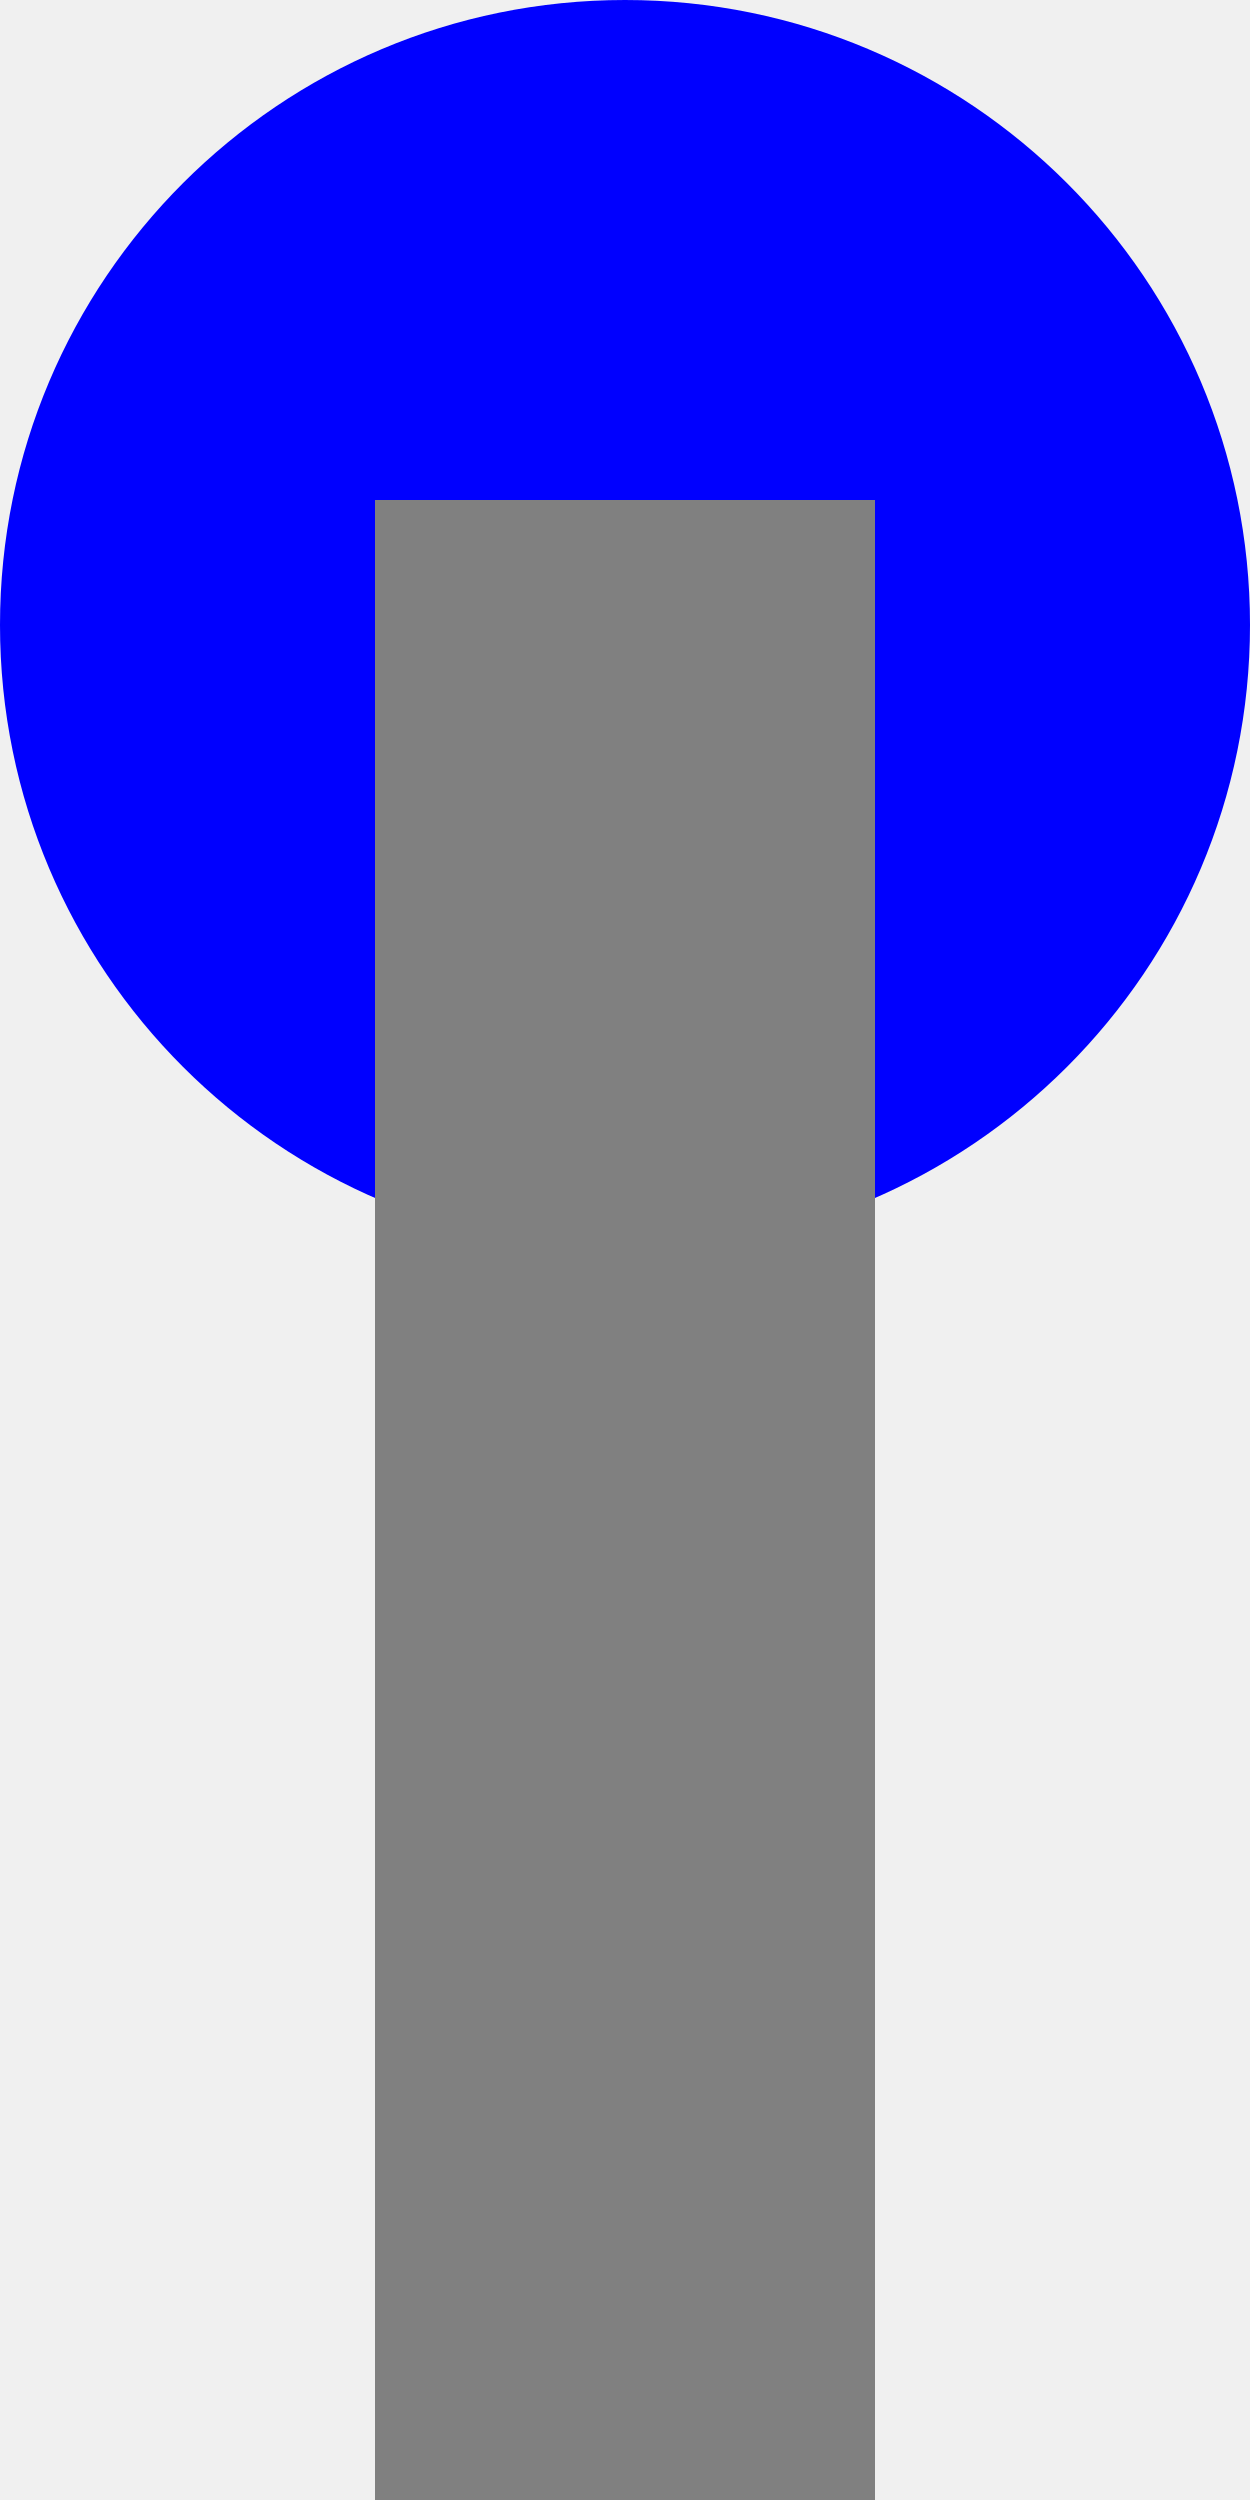
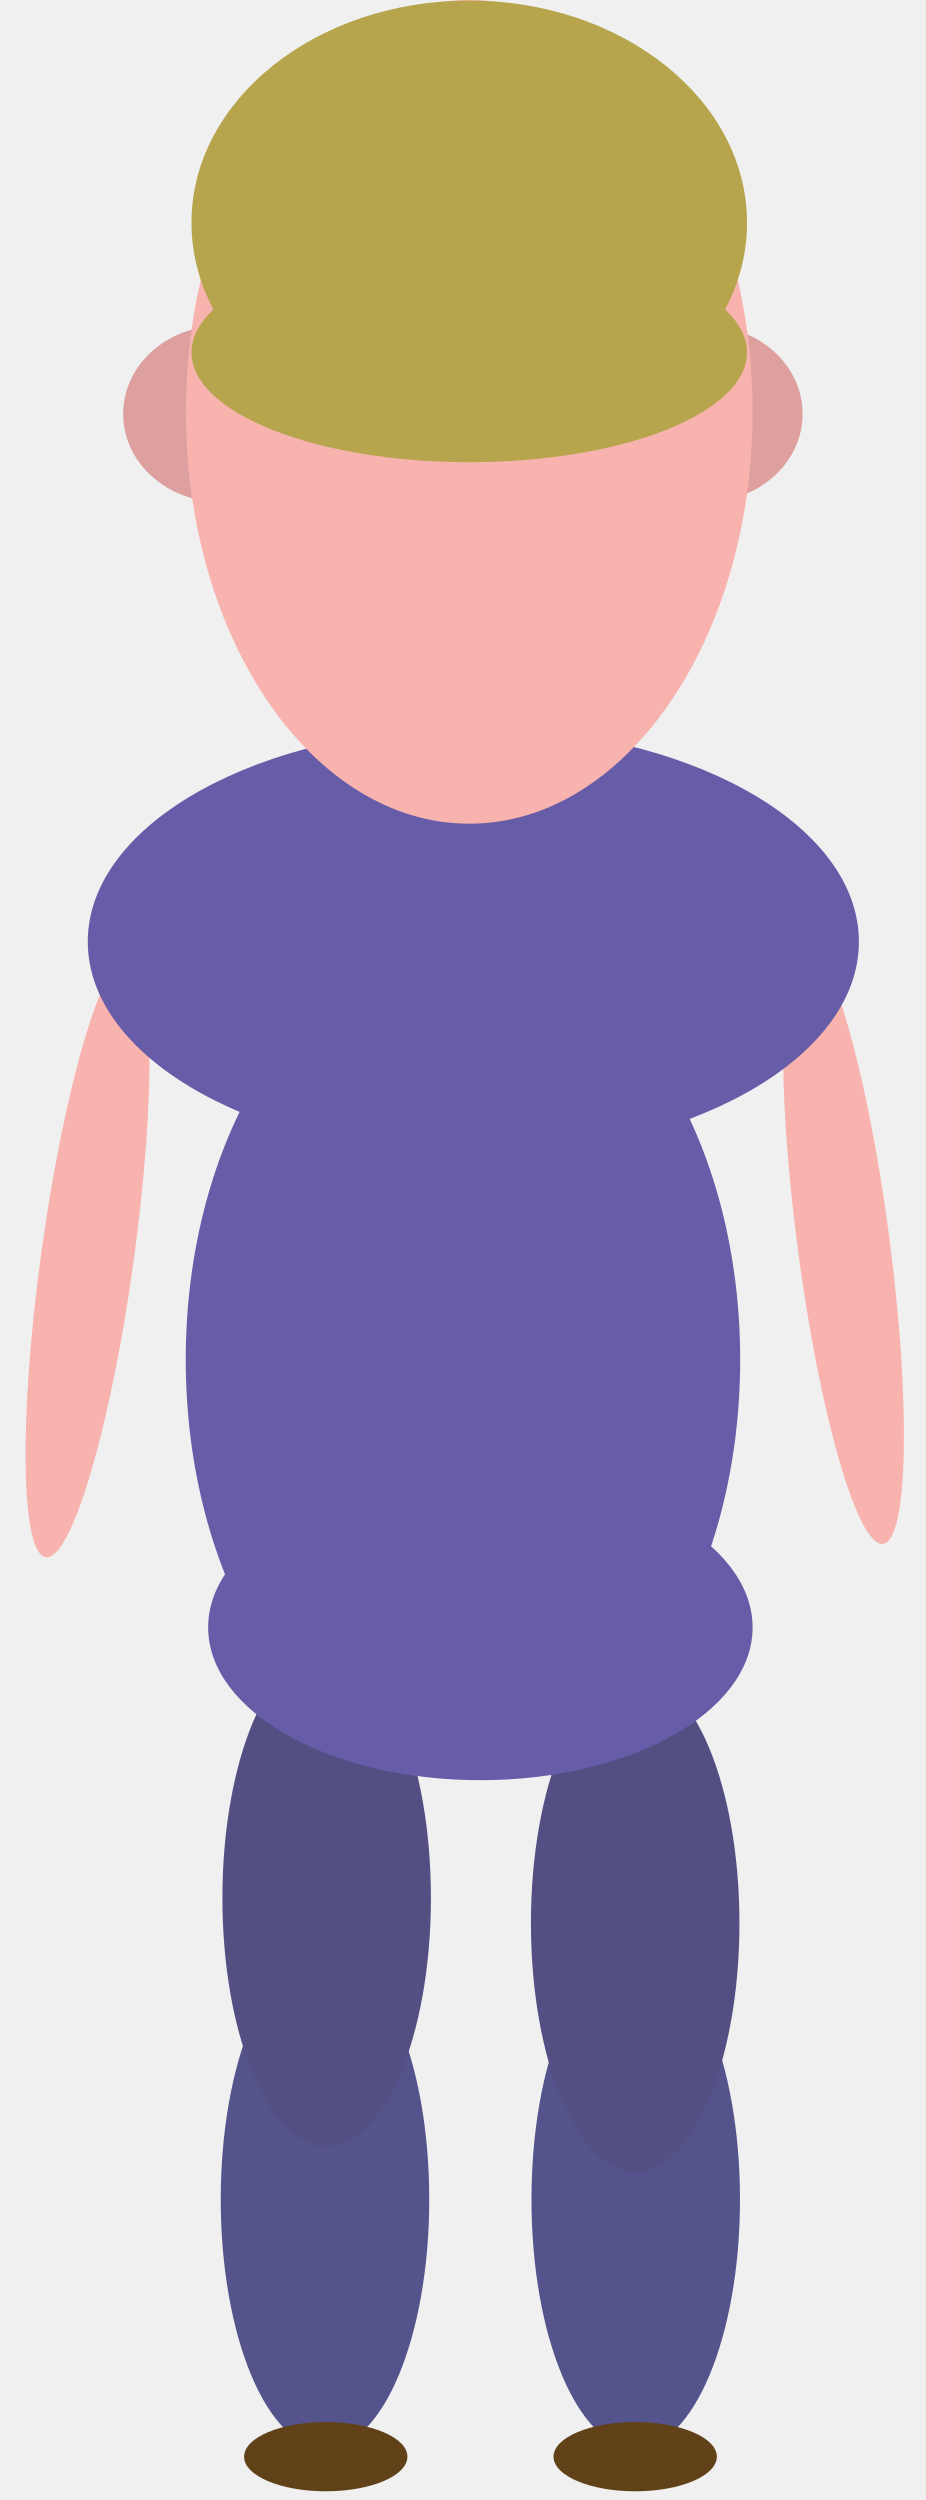
- <svg xmlns="http://www.w3.org/2000/svg" width="50" height="100" version="1.1">
+ <svg xmlns="http://www.w3.org/2000/svg" viewBox="0 0 50 135" version="1.1">
+   <defs>
+     <style>
+       .cls-yellow {
+         fill: #b7a54e;
+       }
+ 
+       .cls-pink {
+         fill: #dda09f;
+       }
+ 
+       .cls-purple {
+         fill: #54538c;
+       }
+ 
+       .cls-white {
+         fill: #fff;
+       }
+ 
+       .cls-black {
+         fill: #231f20;
+       }
+ 
+       .cls-brown {
+         fill: #604118;
+       }
+ 
+       .cls-blue {
+         fill: #534f83;
+       }
+ 
+       .cls-light-red {
+         fill: #9b7878;
+       }
+ 
+       .cls-light-purple {
+         fill: #675ca8;
+       }
+ 
+       .cls-light-pink {
+         fill: #f8b3af;
+       }
+     </style>
+   </defs>
  <g>
-     <ellipse rx="25" ry="25" cx="25" cy="25" fill="blue" />
-     <rect width="20" height="80" x="15" y="20" fill="gray" />
+     <ellipse class="cls-purple" cx="17.55" cy="118.77" rx="5.63" ry="13.43" />
+     <ellipse class="cls-purple" cx="34.33" cy="118.77" rx="5.63" ry="13.43" />
+     <ellipse class="cls-blue" cx="17.64" cy="102.49" rx="5.63" ry="13.43" />
+     <ellipse class="cls-blue" cx="34.3" cy="103.85" rx="5.63" ry="13.43" />
+     <ellipse class="cls-light-pink" cx="45.55" cy="67.11" rx="2.49" ry="16.4" transform="translate(-8.35 6.5) rotate(-7.48)" />
+     <ellipse class="cls-light-pink" cx="4.73" cy="67.84" rx="16.4" ry="2.5" transform="translate(-63.12 63.22) rotate(-82.11)" />
+     <ellipse class="cls-light-purple" cx="25.56" cy="50.85" rx="20.82" ry="11.56" />
+     <ellipse class="cls-pink" cx="38.05" cy="22.35" rx="5.29" ry="4.77" />
+     <ellipse class="cls-pink" cx="11.94" cy="22.35" rx="5.29" ry="4.77" />
+     <ellipse class="cls-light-pink" cx="25.34" cy="22.24" rx="15.3" ry="22.24" />
+     <ellipse class="cls-yellow" cx="25.34" cy="12.03" rx="15" ry="12" />
+     <ellipse class="cls-yellow" cx="25.34" cy="19.03" rx="15" ry="5.93" />
+     <ellipse class="cls-light-purple" cx="25" cy="73.42" rx="14.97" ry="22.58" />
+     <ellipse class="cls-light-purple" cx="25.94" cy="87.88" rx="14.7" ry="8.25" />
+     <ellipse class="cls-brown" cx="17.59" cy="132.66" rx="4.41" ry="1.87" />
+     <ellipse class="cls-brown" cx="34.3" cy="132.66" rx="4.41" ry="1.87" />
  </g>
</svg>
